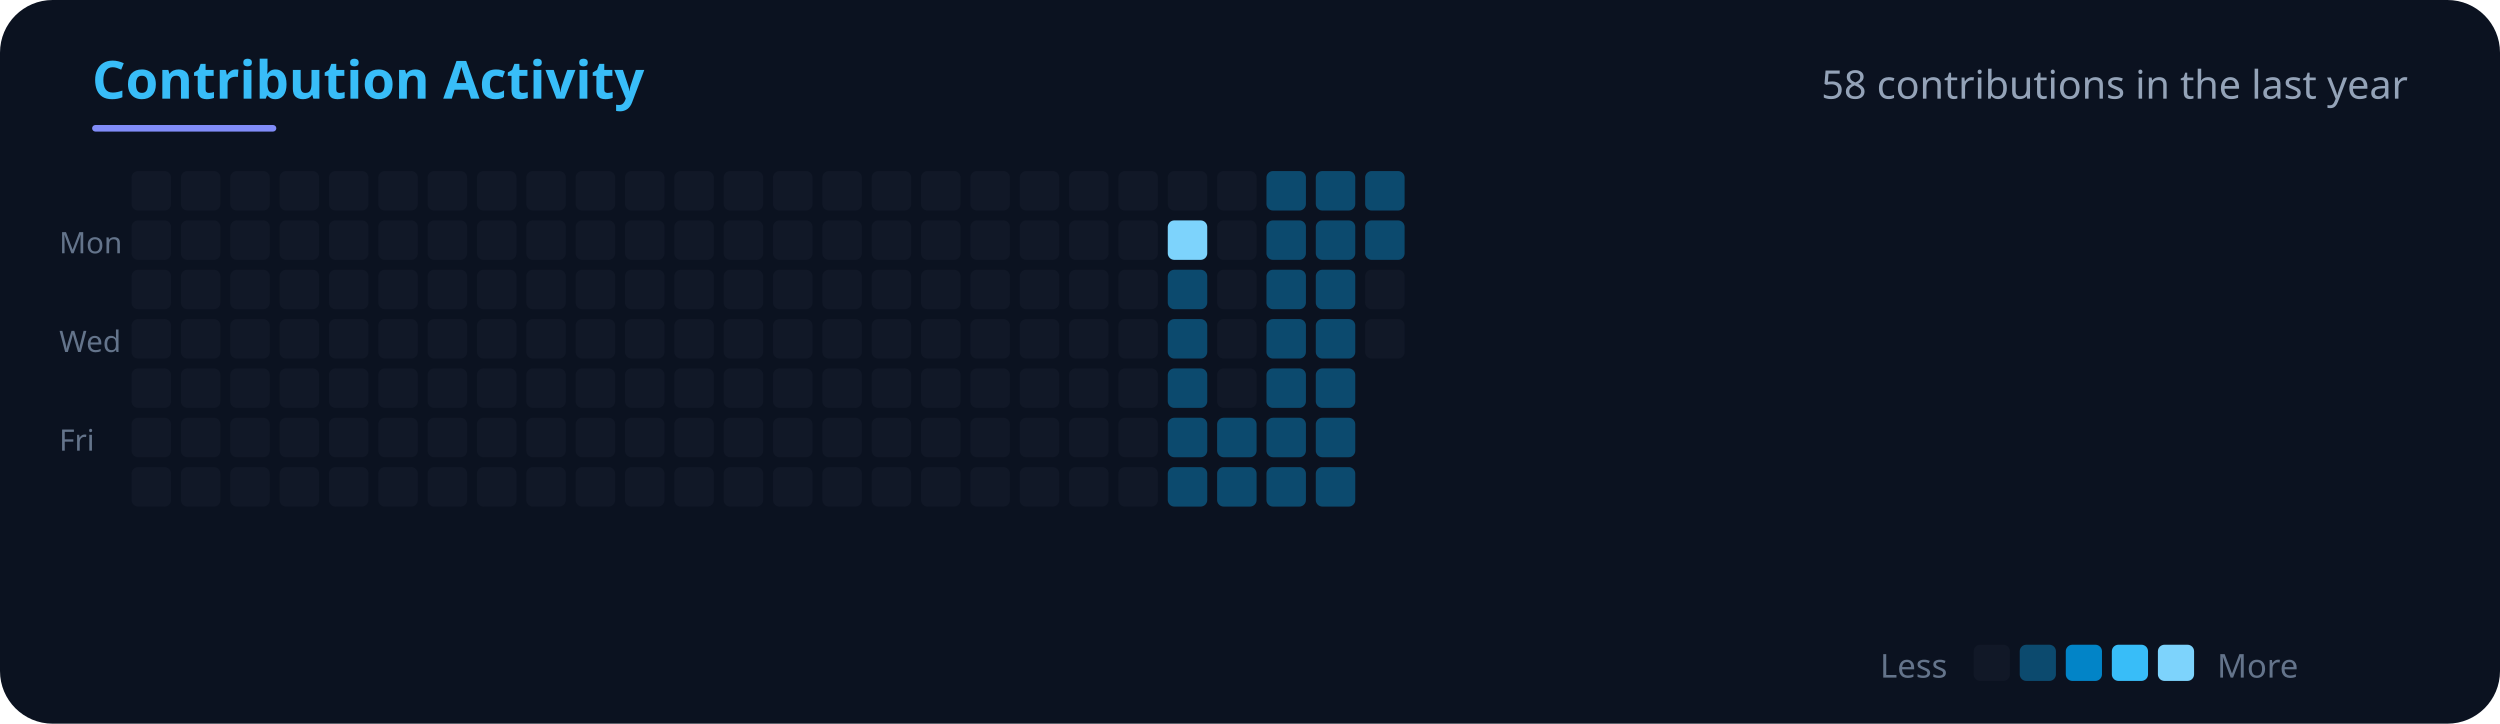
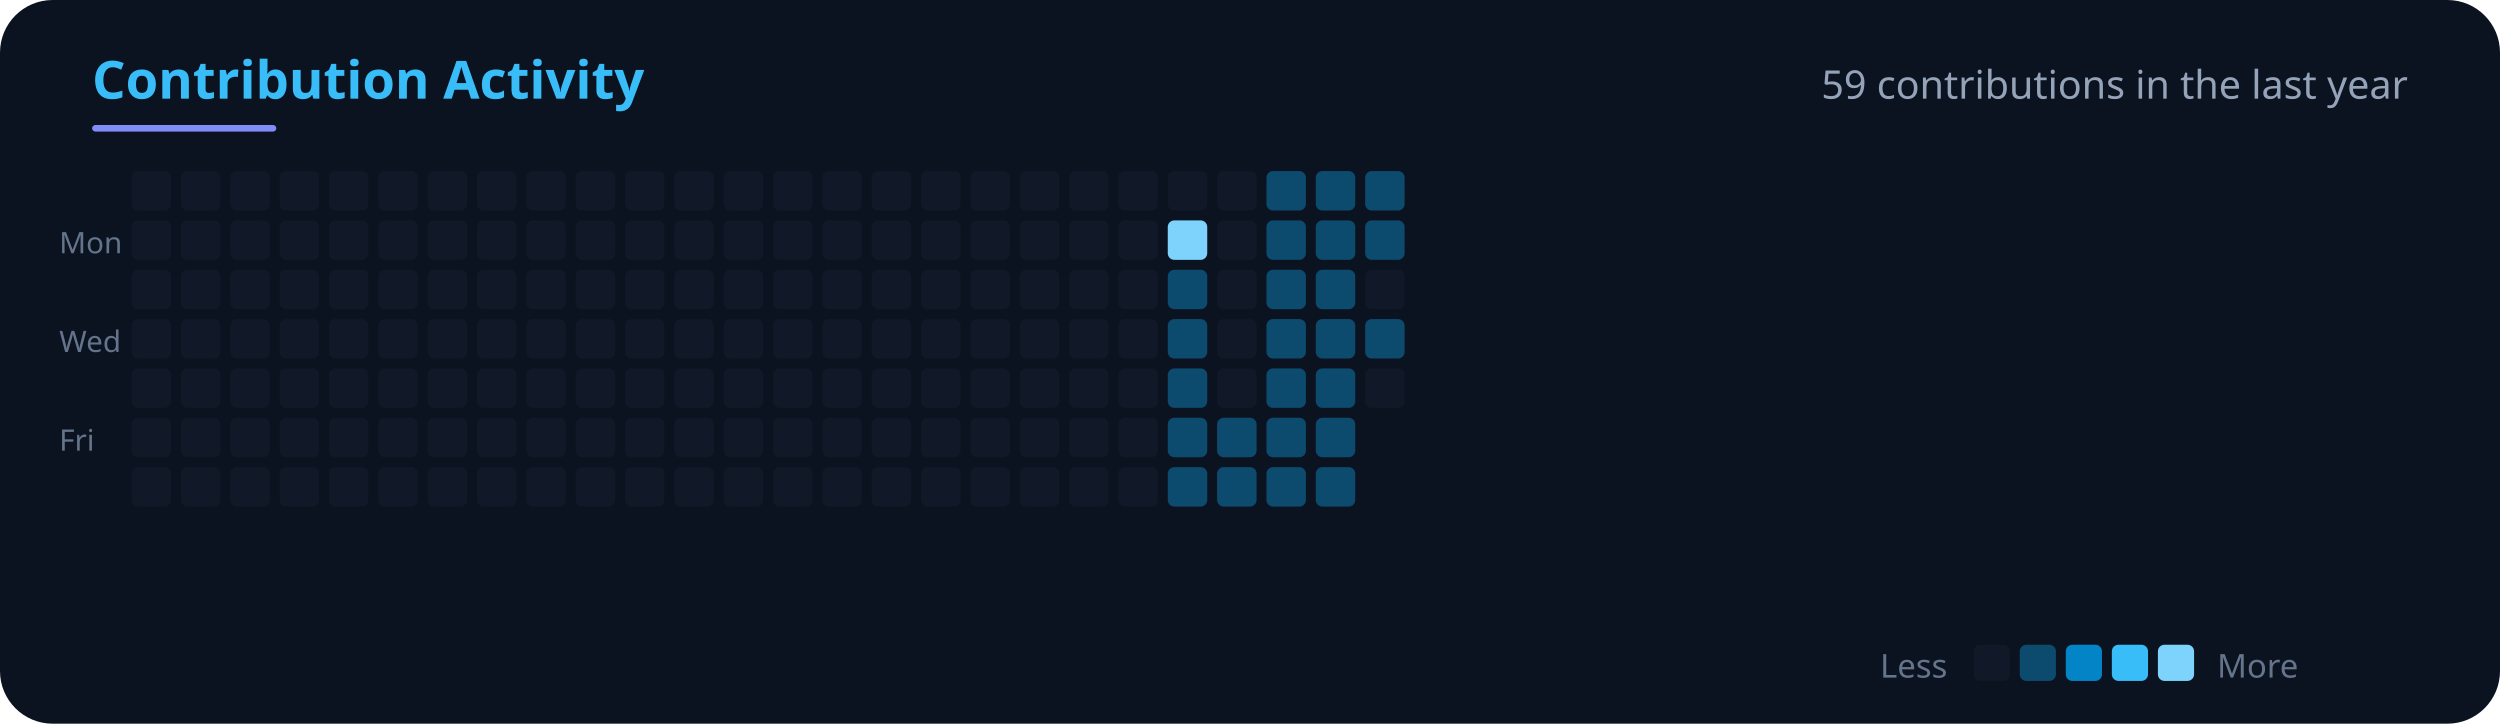
<svg xmlns="http://www.w3.org/2000/svg" width="760" height="220" viewBox="0 0 760 220" role="img">
  <rect width="100%" height="100%" rx="16" fill="#0B1220" />
  <text x="28" y="30" fill="#38BDF8" font-family="Segoe UI, Ubuntu, sans-serif" font-size="16" font-weight="700">Contribution Activity</text>
-   <text x="732" y="30" text-anchor="end" fill="#94A3B8" font-family="Segoe UI, Ubuntu, sans-serif" font-size="12">58 contributions in the last year</text>
+   <text x="732" y="30" text-anchor="end" fill="#94A3B8" font-family="Segoe UI, Ubuntu, sans-serif" font-size="12">59 contributions in the last year</text>
  <rect x="28" y="38" width="56" height="2" rx="1" fill="#818CF8" />
  <text x="18" y="77" fill="#64748B" font-family="Segoe UI, Ubuntu, sans-serif" font-size="9">Mon</text>
  <text x="18" y="107" fill="#64748B" font-family="Segoe UI, Ubuntu, sans-serif" font-size="9">Wed</text>
  <text x="18" y="137" fill="#64748B" font-family="Segoe UI, Ubuntu, sans-serif" font-size="9">Fri</text>
  <rect x="40" y="52" width="12" height="12" rx="2" fill="#111827" />
  <rect x="40" y="67" width="12" height="12" rx="2" fill="#111827" />
  <rect x="40" y="82" width="12" height="12" rx="2" fill="#111827" />
  <rect x="40" y="97" width="12" height="12" rx="2" fill="#111827" />
  <rect x="40" y="112" width="12" height="12" rx="2" fill="#111827" />
  <rect x="40" y="127" width="12" height="12" rx="2" fill="#111827" />
  <rect x="40" y="142" width="12" height="12" rx="2" fill="#111827" />
  <rect x="55" y="52" width="12" height="12" rx="2" fill="#111827" />
  <rect x="55" y="67" width="12" height="12" rx="2" fill="#111827" />
  <rect x="55" y="82" width="12" height="12" rx="2" fill="#111827" />
  <rect x="55" y="97" width="12" height="12" rx="2" fill="#111827" />
  <rect x="55" y="112" width="12" height="12" rx="2" fill="#111827" />
  <rect x="55" y="127" width="12" height="12" rx="2" fill="#111827" />
  <rect x="55" y="142" width="12" height="12" rx="2" fill="#111827" />
  <rect x="70" y="52" width="12" height="12" rx="2" fill="#111827" />
  <rect x="70" y="67" width="12" height="12" rx="2" fill="#111827" />
  <rect x="70" y="82" width="12" height="12" rx="2" fill="#111827" />
  <rect x="70" y="97" width="12" height="12" rx="2" fill="#111827" />
  <rect x="70" y="112" width="12" height="12" rx="2" fill="#111827" />
  <rect x="70" y="127" width="12" height="12" rx="2" fill="#111827" />
  <rect x="70" y="142" width="12" height="12" rx="2" fill="#111827" />
  <rect x="85" y="52" width="12" height="12" rx="2" fill="#111827" />
  <rect x="85" y="67" width="12" height="12" rx="2" fill="#111827" />
  <rect x="85" y="82" width="12" height="12" rx="2" fill="#111827" />
  <rect x="85" y="97" width="12" height="12" rx="2" fill="#111827" />
  <rect x="85" y="112" width="12" height="12" rx="2" fill="#111827" />
  <rect x="85" y="127" width="12" height="12" rx="2" fill="#111827" />
  <rect x="85" y="142" width="12" height="12" rx="2" fill="#111827" />
  <rect x="100" y="52" width="12" height="12" rx="2" fill="#111827" />
  <rect x="100" y="67" width="12" height="12" rx="2" fill="#111827" />
  <rect x="100" y="82" width="12" height="12" rx="2" fill="#111827" />
  <rect x="100" y="97" width="12" height="12" rx="2" fill="#111827" />
  <rect x="100" y="112" width="12" height="12" rx="2" fill="#111827" />
  <rect x="100" y="127" width="12" height="12" rx="2" fill="#111827" />
  <rect x="100" y="142" width="12" height="12" rx="2" fill="#111827" />
  <rect x="115" y="52" width="12" height="12" rx="2" fill="#111827" />
  <rect x="115" y="67" width="12" height="12" rx="2" fill="#111827" />
  <rect x="115" y="82" width="12" height="12" rx="2" fill="#111827" />
  <rect x="115" y="97" width="12" height="12" rx="2" fill="#111827" />
  <rect x="115" y="112" width="12" height="12" rx="2" fill="#111827" />
  <rect x="115" y="127" width="12" height="12" rx="2" fill="#111827" />
  <rect x="115" y="142" width="12" height="12" rx="2" fill="#111827" />
  <rect x="130" y="52" width="12" height="12" rx="2" fill="#111827" />
  <rect x="130" y="67" width="12" height="12" rx="2" fill="#111827" />
  <rect x="130" y="82" width="12" height="12" rx="2" fill="#111827" />
  <rect x="130" y="97" width="12" height="12" rx="2" fill="#111827" />
  <rect x="130" y="112" width="12" height="12" rx="2" fill="#111827" />
  <rect x="130" y="127" width="12" height="12" rx="2" fill="#111827" />
  <rect x="130" y="142" width="12" height="12" rx="2" fill="#111827" />
  <rect x="145" y="52" width="12" height="12" rx="2" fill="#111827" />
  <rect x="145" y="67" width="12" height="12" rx="2" fill="#111827" />
  <rect x="145" y="82" width="12" height="12" rx="2" fill="#111827" />
  <rect x="145" y="97" width="12" height="12" rx="2" fill="#111827" />
  <rect x="145" y="112" width="12" height="12" rx="2" fill="#111827" />
  <rect x="145" y="127" width="12" height="12" rx="2" fill="#111827" />
  <rect x="145" y="142" width="12" height="12" rx="2" fill="#111827" />
  <rect x="160" y="52" width="12" height="12" rx="2" fill="#111827" />
  <rect x="160" y="67" width="12" height="12" rx="2" fill="#111827" />
  <rect x="160" y="82" width="12" height="12" rx="2" fill="#111827" />
  <rect x="160" y="97" width="12" height="12" rx="2" fill="#111827" />
  <rect x="160" y="112" width="12" height="12" rx="2" fill="#111827" />
  <rect x="160" y="127" width="12" height="12" rx="2" fill="#111827" />
  <rect x="160" y="142" width="12" height="12" rx="2" fill="#111827" />
  <rect x="175" y="52" width="12" height="12" rx="2" fill="#111827" />
  <rect x="175" y="67" width="12" height="12" rx="2" fill="#111827" />
  <rect x="175" y="82" width="12" height="12" rx="2" fill="#111827" />
  <rect x="175" y="97" width="12" height="12" rx="2" fill="#111827" />
  <rect x="175" y="112" width="12" height="12" rx="2" fill="#111827" />
  <rect x="175" y="127" width="12" height="12" rx="2" fill="#111827" />
  <rect x="175" y="142" width="12" height="12" rx="2" fill="#111827" />
  <rect x="190" y="52" width="12" height="12" rx="2" fill="#111827" />
  <rect x="190" y="67" width="12" height="12" rx="2" fill="#111827" />
  <rect x="190" y="82" width="12" height="12" rx="2" fill="#111827" />
  <rect x="190" y="97" width="12" height="12" rx="2" fill="#111827" />
  <rect x="190" y="112" width="12" height="12" rx="2" fill="#111827" />
  <rect x="190" y="127" width="12" height="12" rx="2" fill="#111827" />
  <rect x="190" y="142" width="12" height="12" rx="2" fill="#111827" />
  <rect x="205" y="52" width="12" height="12" rx="2" fill="#111827" />
  <rect x="205" y="67" width="12" height="12" rx="2" fill="#111827" />
  <rect x="205" y="82" width="12" height="12" rx="2" fill="#111827" />
  <rect x="205" y="97" width="12" height="12" rx="2" fill="#111827" />
  <rect x="205" y="112" width="12" height="12" rx="2" fill="#111827" />
  <rect x="205" y="127" width="12" height="12" rx="2" fill="#111827" />
  <rect x="205" y="142" width="12" height="12" rx="2" fill="#111827" />
  <rect x="220" y="52" width="12" height="12" rx="2" fill="#111827" />
  <rect x="220" y="67" width="12" height="12" rx="2" fill="#111827" />
  <rect x="220" y="82" width="12" height="12" rx="2" fill="#111827" />
  <rect x="220" y="97" width="12" height="12" rx="2" fill="#111827" />
  <rect x="220" y="112" width="12" height="12" rx="2" fill="#111827" />
  <rect x="220" y="127" width="12" height="12" rx="2" fill="#111827" />
  <rect x="220" y="142" width="12" height="12" rx="2" fill="#111827" />
  <rect x="235" y="52" width="12" height="12" rx="2" fill="#111827" />
  <rect x="235" y="67" width="12" height="12" rx="2" fill="#111827" />
  <rect x="235" y="82" width="12" height="12" rx="2" fill="#111827" />
  <rect x="235" y="97" width="12" height="12" rx="2" fill="#111827" />
  <rect x="235" y="112" width="12" height="12" rx="2" fill="#111827" />
  <rect x="235" y="127" width="12" height="12" rx="2" fill="#111827" />
  <rect x="235" y="142" width="12" height="12" rx="2" fill="#111827" />
  <rect x="250" y="52" width="12" height="12" rx="2" fill="#111827" />
  <rect x="250" y="67" width="12" height="12" rx="2" fill="#111827" />
  <rect x="250" y="82" width="12" height="12" rx="2" fill="#111827" />
  <rect x="250" y="97" width="12" height="12" rx="2" fill="#111827" />
  <rect x="250" y="112" width="12" height="12" rx="2" fill="#111827" />
  <rect x="250" y="127" width="12" height="12" rx="2" fill="#111827" />
  <rect x="250" y="142" width="12" height="12" rx="2" fill="#111827" />
  <rect x="265" y="52" width="12" height="12" rx="2" fill="#111827" />
  <rect x="265" y="67" width="12" height="12" rx="2" fill="#111827" />
  <rect x="265" y="82" width="12" height="12" rx="2" fill="#111827" />
  <rect x="265" y="97" width="12" height="12" rx="2" fill="#111827" />
  <rect x="265" y="112" width="12" height="12" rx="2" fill="#111827" />
  <rect x="265" y="127" width="12" height="12" rx="2" fill="#111827" />
  <rect x="265" y="142" width="12" height="12" rx="2" fill="#111827" />
  <rect x="280" y="52" width="12" height="12" rx="2" fill="#111827" />
  <rect x="280" y="67" width="12" height="12" rx="2" fill="#111827" />
  <rect x="280" y="82" width="12" height="12" rx="2" fill="#111827" />
  <rect x="280" y="97" width="12" height="12" rx="2" fill="#111827" />
  <rect x="280" y="112" width="12" height="12" rx="2" fill="#111827" />
  <rect x="280" y="127" width="12" height="12" rx="2" fill="#111827" />
  <rect x="280" y="142" width="12" height="12" rx="2" fill="#111827" />
  <rect x="295" y="52" width="12" height="12" rx="2" fill="#111827" />
  <rect x="295" y="67" width="12" height="12" rx="2" fill="#111827" />
  <rect x="295" y="82" width="12" height="12" rx="2" fill="#111827" />
  <rect x="295" y="97" width="12" height="12" rx="2" fill="#111827" />
  <rect x="295" y="112" width="12" height="12" rx="2" fill="#111827" />
  <rect x="295" y="127" width="12" height="12" rx="2" fill="#111827" />
  <rect x="295" y="142" width="12" height="12" rx="2" fill="#111827" />
  <rect x="310" y="52" width="12" height="12" rx="2" fill="#111827" />
  <rect x="310" y="67" width="12" height="12" rx="2" fill="#111827" />
  <rect x="310" y="82" width="12" height="12" rx="2" fill="#111827" />
  <rect x="310" y="97" width="12" height="12" rx="2" fill="#111827" />
  <rect x="310" y="112" width="12" height="12" rx="2" fill="#111827" />
  <rect x="310" y="127" width="12" height="12" rx="2" fill="#111827" />
  <rect x="310" y="142" width="12" height="12" rx="2" fill="#111827" />
  <rect x="325" y="52" width="12" height="12" rx="2" fill="#111827" />
  <rect x="325" y="67" width="12" height="12" rx="2" fill="#111827" />
  <rect x="325" y="82" width="12" height="12" rx="2" fill="#111827" />
  <rect x="325" y="97" width="12" height="12" rx="2" fill="#111827" />
  <rect x="325" y="112" width="12" height="12" rx="2" fill="#111827" />
  <rect x="325" y="127" width="12" height="12" rx="2" fill="#111827" />
  <rect x="325" y="142" width="12" height="12" rx="2" fill="#111827" />
  <rect x="340" y="52" width="12" height="12" rx="2" fill="#111827" />
  <rect x="340" y="67" width="12" height="12" rx="2" fill="#111827" />
  <rect x="340" y="82" width="12" height="12" rx="2" fill="#111827" />
  <rect x="340" y="97" width="12" height="12" rx="2" fill="#111827" />
  <rect x="340" y="112" width="12" height="12" rx="2" fill="#111827" />
  <rect x="340" y="127" width="12" height="12" rx="2" fill="#111827" />
  <rect x="340" y="142" width="12" height="12" rx="2" fill="#111827" />
  <rect x="355" y="52" width="12" height="12" rx="2" fill="#111827" />
  <rect x="355" y="67" width="12" height="12" rx="2" fill="#7DD3FC" />
  <rect x="355" y="82" width="12" height="12" rx="2" fill="#0C4A6E" />
  <rect x="355" y="97" width="12" height="12" rx="2" fill="#0C4A6E" />
  <rect x="355" y="112" width="12" height="12" rx="2" fill="#0C4A6E" />
  <rect x="355" y="127" width="12" height="12" rx="2" fill="#0C4A6E" />
  <rect x="355" y="142" width="12" height="12" rx="2" fill="#0C4A6E" />
  <rect x="370" y="52" width="12" height="12" rx="2" fill="#111827" />
  <rect x="370" y="67" width="12" height="12" rx="2" fill="#111827" />
  <rect x="370" y="82" width="12" height="12" rx="2" fill="#111827" />
  <rect x="370" y="97" width="12" height="12" rx="2" fill="#111827" />
  <rect x="370" y="112" width="12" height="12" rx="2" fill="#111827" />
  <rect x="370" y="127" width="12" height="12" rx="2" fill="#0C4A6E" />
  <rect x="370" y="142" width="12" height="12" rx="2" fill="#0C4A6E" />
  <rect x="385" y="52" width="12" height="12" rx="2" fill="#0C4A6E" />
  <rect x="385" y="67" width="12" height="12" rx="2" fill="#0C4A6E" />
  <rect x="385" y="82" width="12" height="12" rx="2" fill="#0C4A6E" />
  <rect x="385" y="97" width="12" height="12" rx="2" fill="#0C4A6E" />
  <rect x="385" y="112" width="12" height="12" rx="2" fill="#0C4A6E" />
  <rect x="385" y="127" width="12" height="12" rx="2" fill="#0C4A6E" />
  <rect x="385" y="142" width="12" height="12" rx="2" fill="#0C4A6E" />
  <rect x="400" y="52" width="12" height="12" rx="2" fill="#0C4A6E" />
  <rect x="400" y="67" width="12" height="12" rx="2" fill="#0C4A6E" />
  <rect x="400" y="82" width="12" height="12" rx="2" fill="#0C4A6E" />
  <rect x="400" y="97" width="12" height="12" rx="2" fill="#0C4A6E" />
  <rect x="400" y="112" width="12" height="12" rx="2" fill="#0C4A6E" />
  <rect x="400" y="127" width="12" height="12" rx="2" fill="#0C4A6E" />
  <rect x="400" y="142" width="12" height="12" rx="2" fill="#0C4A6E" />
  <rect x="415" y="52" width="12" height="12" rx="2" fill="#0C4A6E" />
  <rect x="415" y="67" width="12" height="12" rx="2" fill="#0C4A6E" />
  <rect x="415" y="82" width="12" height="12" rx="2" fill="#111827" />
-   <rect x="415" y="97" width="12" height="12" rx="2" fill="#111827" />
+   <rect x="415" y="97" width="12" height="12" rx="2" fill="#0C4A6E" />
+   <rect x="415" y="112" width="12" height="12" rx="2" fill="#111827" />
  <text x="592" y="206" text-anchor="end" fill="#64748B" font-size="10" font-family="Segoe UI, Ubuntu, sans-serif">Less</text>
  <rect x="600" y="196" width="11" height="11" rx="2" fill="#111827" />
  <rect x="614" y="196" width="11" height="11" rx="2" fill="#0C4A6E" />
  <rect x="628" y="196" width="11" height="11" rx="2" fill="#0284C7" />
  <rect x="642" y="196" width="11" height="11" rx="2" fill="#38BDF8" />
  <rect x="656" y="196" width="11" height="11" rx="2" fill="#7DD3FC" />
  <text x="674" y="206" fill="#64748B" font-size="10" font-family="Segoe UI, Ubuntu, sans-serif">More</text>
</svg>
